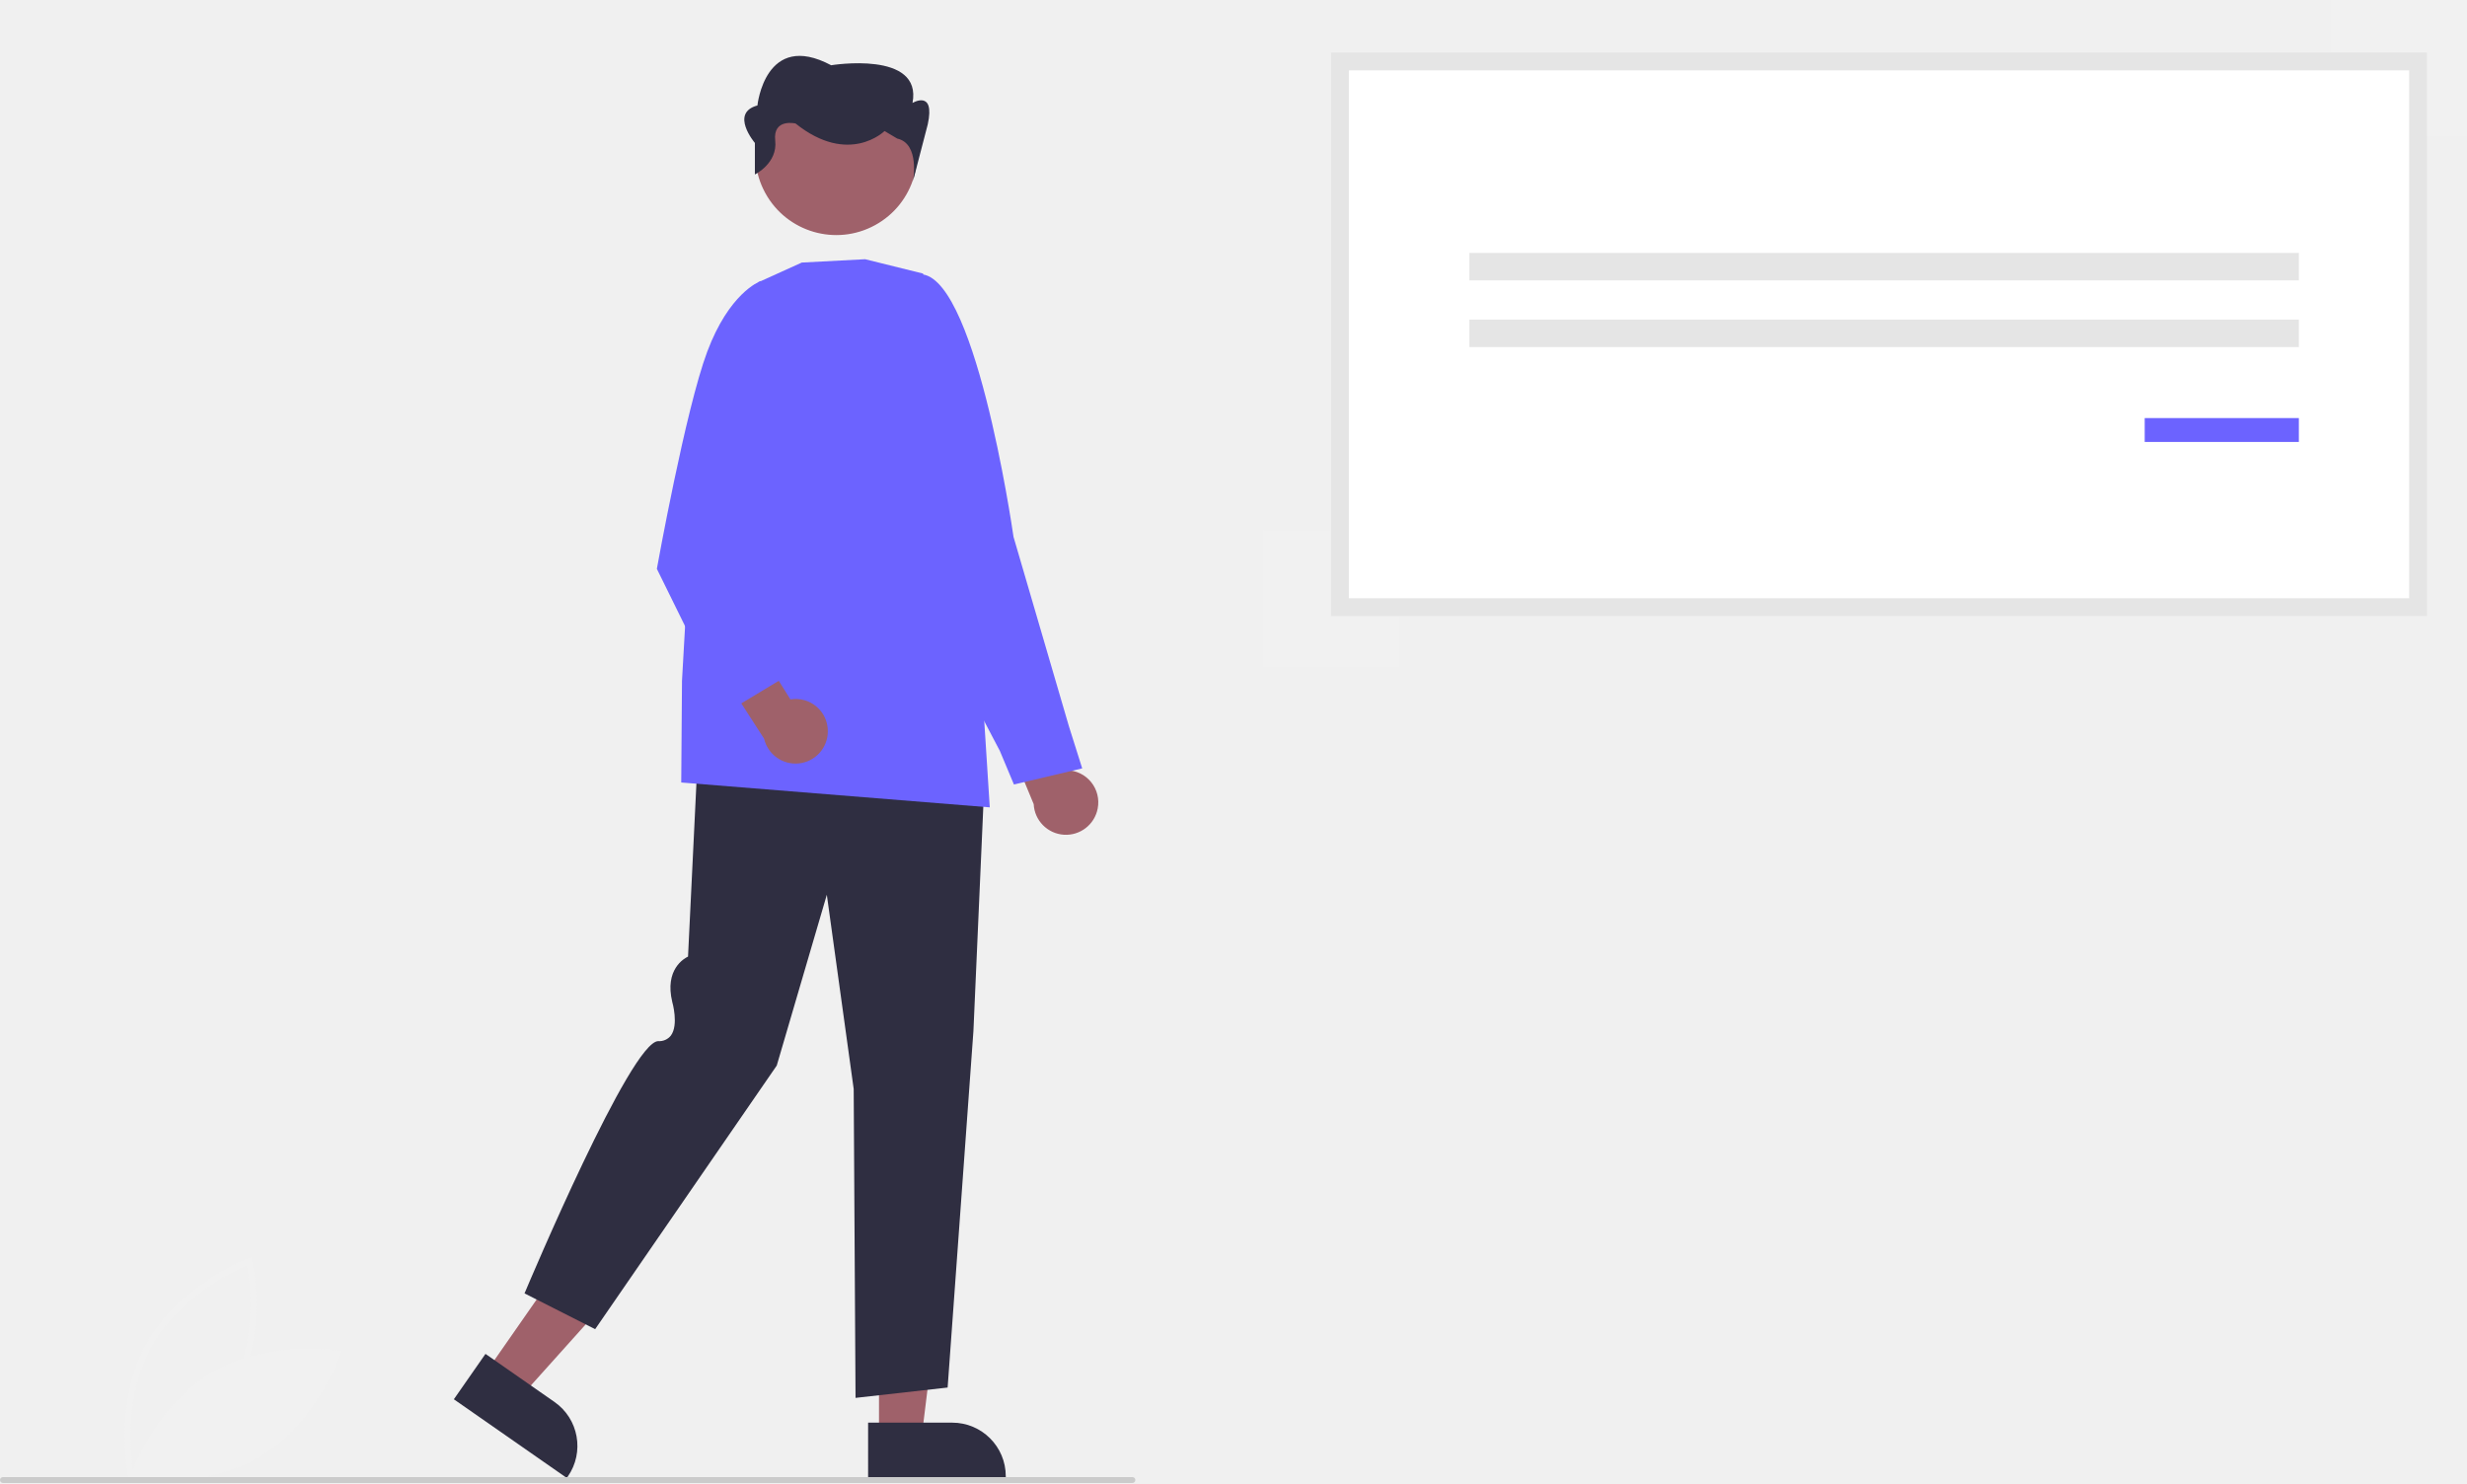
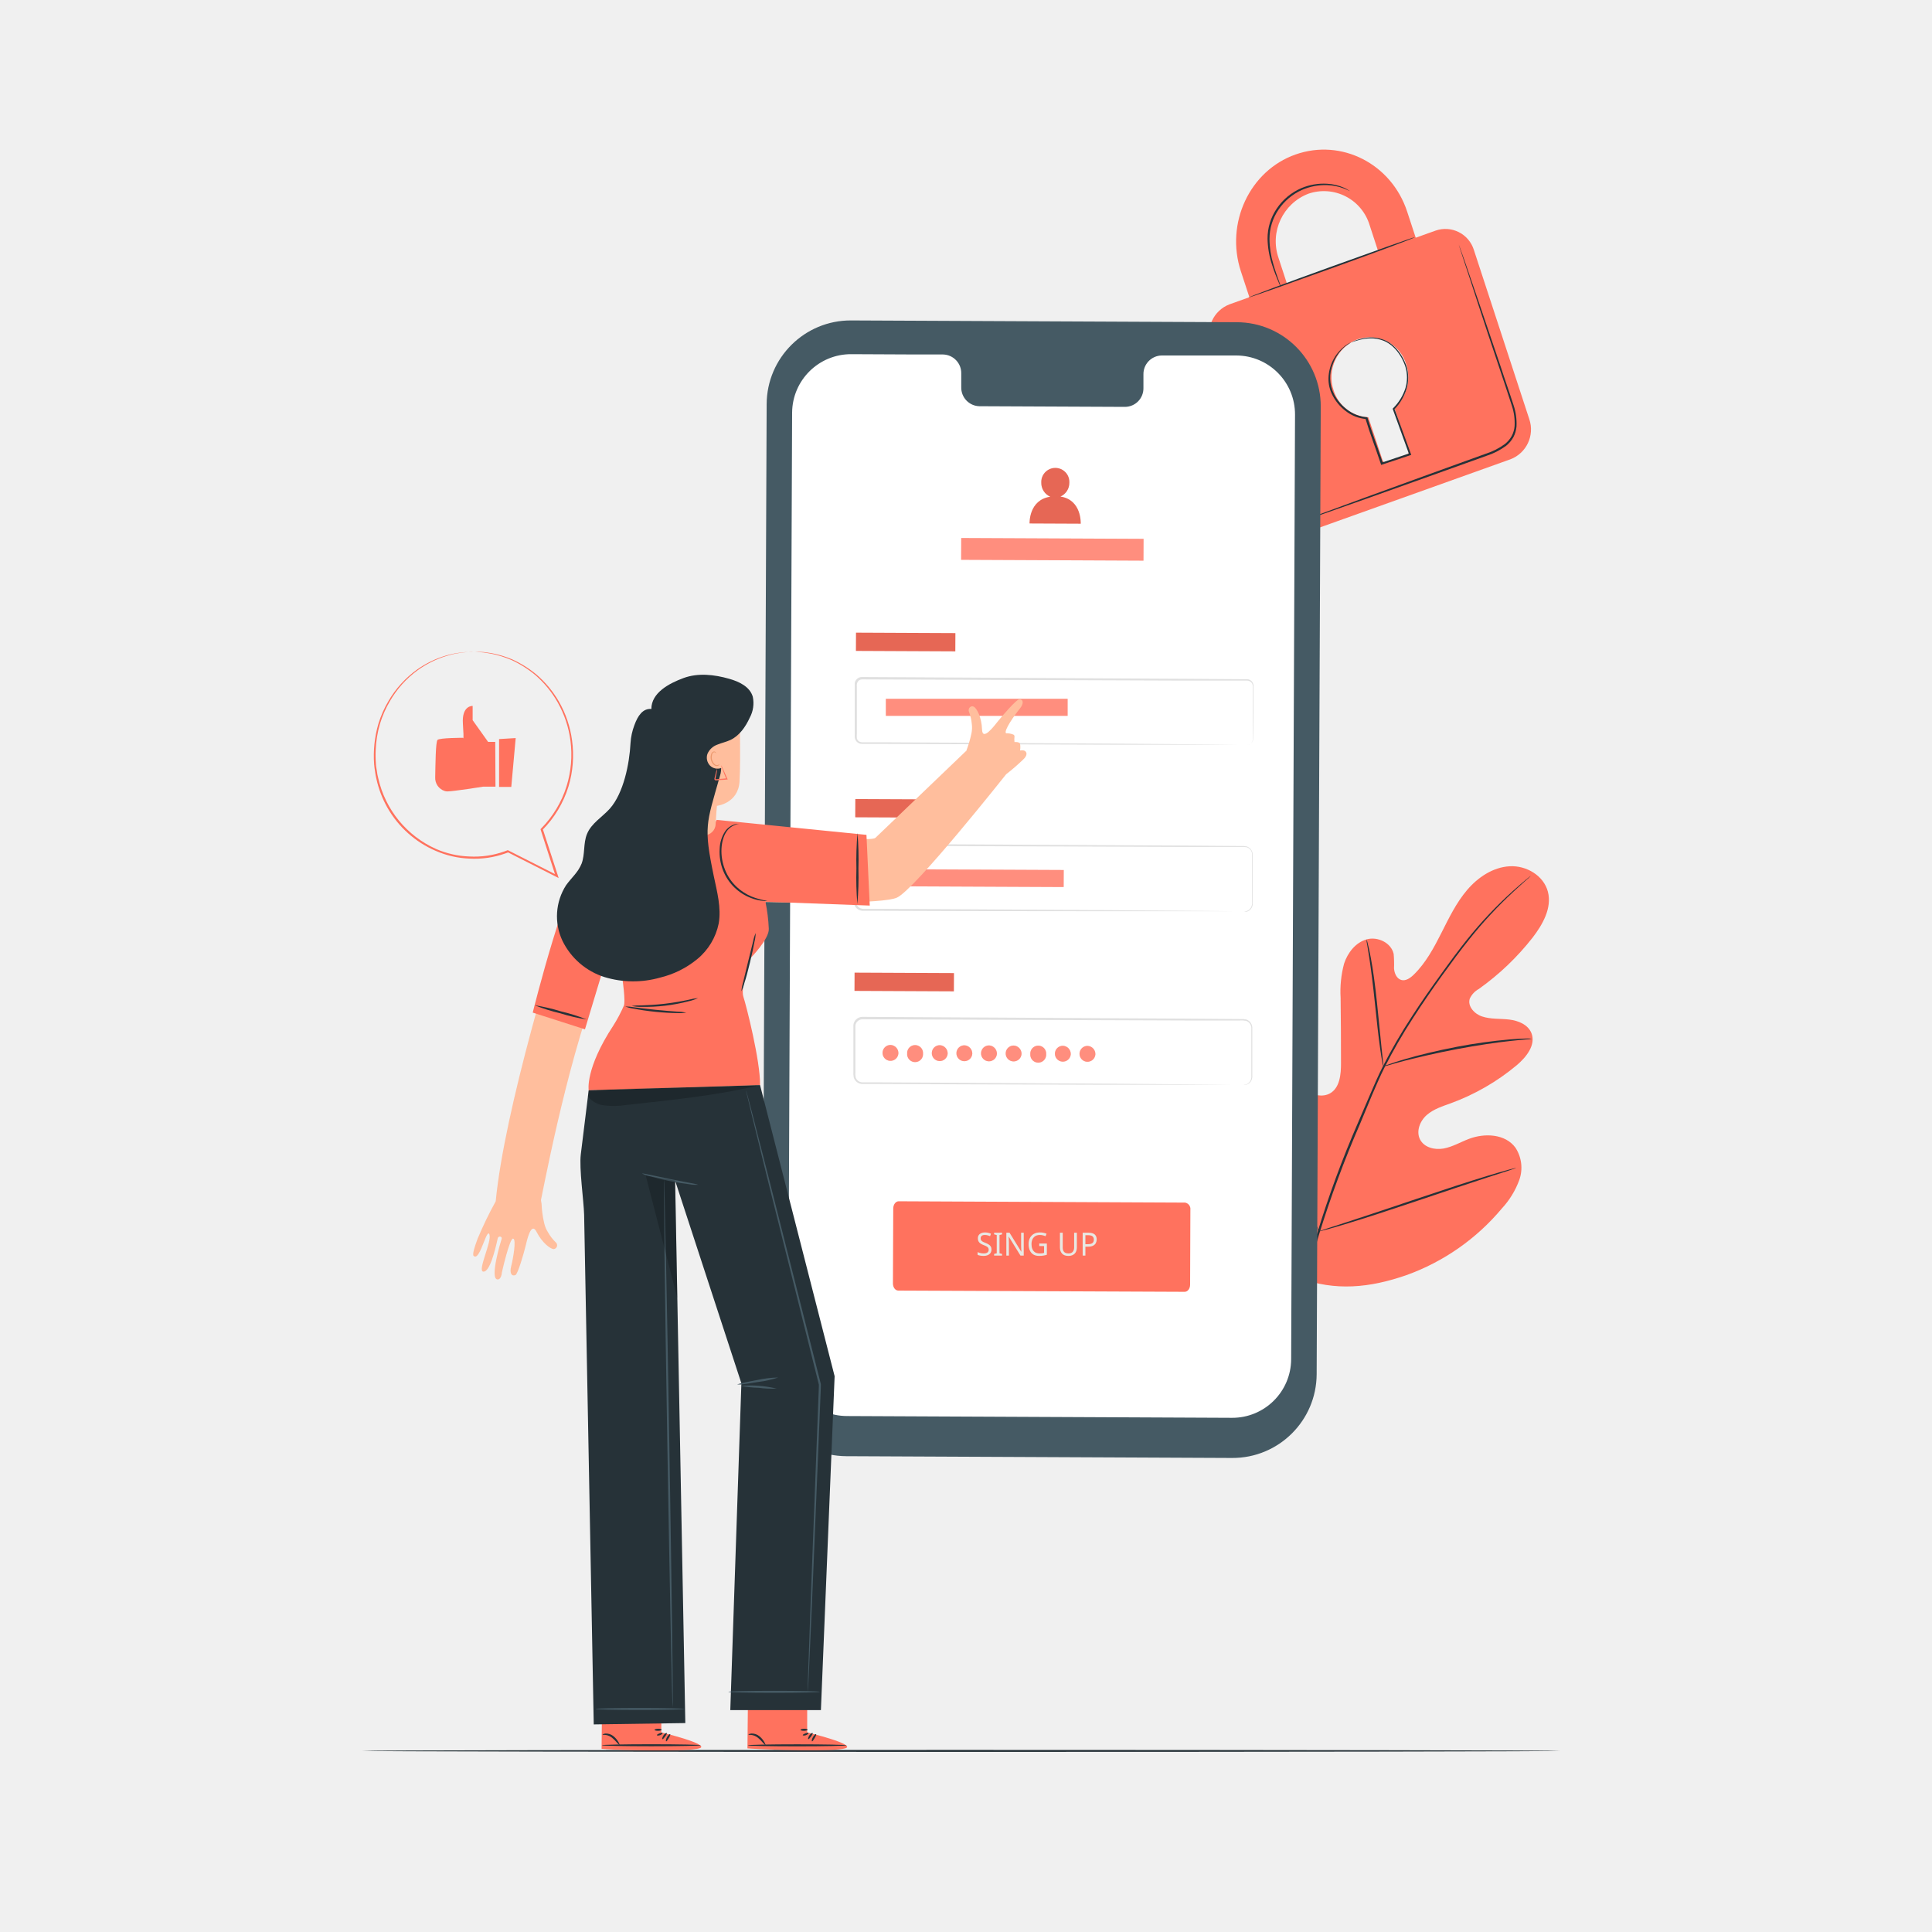
- <svg xmlns="http://www.w3.org/2000/svg" data-name="Layer 1" width="832.206" height="500.356" viewBox="0 0 832.206 500.356">
-   <path d="M227.317,699.06c-.056-.245-5.44-24.798,5.556-45.19,10.996-20.392,34.468-29.385,34.704-29.474l1.073-.402.253,1.118c.056.245,5.44,24.798-5.556,45.19-10.996,20.392-34.468,29.385-34.704,29.474l-1.073.402Zm39.862-72.338c-4.702,2.022-23.258,10.874-32.545,28.097-9.288,17.225-6.486,37.594-5.592,42.631,4.7-2.018,23.249-10.855,32.545-28.097C270.874,652.129,268.072,631.762,267.178,626.722Z" transform="translate(-183.897 -199.8219)" fill="#f1f1f1" />
-   <path d="M254.944,663.149c-19.761,11.889-27.371,35.503-27.371,35.503s24.428,4.339,44.188-7.55,27.371-35.503,27.371-35.503S274.704,651.26,254.944,663.149Z" transform="translate(-183.897 -199.8219)" fill="#f1f1f1" />
-   <path d="M554.193,472.564a10.837,10.837,0,0,0-10.48-12.897l-9.151-23.012-15.341,2.15,13.379,32.317a10.896,10.896,0,0,0,21.592,1.443Z" transform="translate(-183.897 -199.8219)" fill="#9f616a" />
-   <path d="M525.93,464.479l-4.753-11.335-29.621-56.385,1.611-104.332.309-.041c18.954-2.504,31.778,84.829,32.315,88.548l18.716,64.008,4.455,14.108Z" transform="translate(-183.897 -199.8219)" fill="#6c63ff" />
-   <polygon points="296.518 484.658 310.92 484.657 317.771 429.106 296.515 429.107 296.518 484.658" fill="#9f616a" />
-   <path d="M476.741,679.778l28.363-.001h.001a18.076,18.076,0,0,1,18.075,18.075v.587l-46.438.002Z" transform="translate(-183.897 -199.8219)" fill="#2f2e41" />
-   <polygon points="164.095 462.715 175.912 470.949 213.294 429.291 195.854 417.138 164.095 462.715" fill="#9f616a" />
-   <path d="M347.667,656.579l23.271,16.216.001.001a18.076,18.076,0,0,1,4.495,25.164l-.336.482L336.997,671.891Z" transform="translate(-183.897 -199.8219)" fill="#2f2e41" />
-   <path d="M472.5,671.422l-.622-104.21L462.815,501.686,445.92,559.31l-.033.047-61.225,88.885-23.823-12.07.131-.31c1.456-3.463,35.762-84.794,44.983-84.794a4.98,4.98,0,0,0,4.242-1.864c2.706-3.614.502-11.283.48-11.36-2.64-10.946,3.997-14.674,5.319-15.296l3.556-73.397.369.025,96.39,6.761-4.044,91.766-8.699,120.232-.299.034Z" transform="translate(-183.897 -199.8219)" fill="#2f2e41" />
-   <path d="M517.781,472.202l-.417-.034L413.7,463.812l.256-34.3,5.074-89.558.029-.062,20.663-44.859,14.647-6.633,21.37-1.125.052.013,19.503,4.832,20.288,145.639Z" transform="translate(-183.897 -199.8219)" fill="#6c63ff" />
-   <circle cx="465.995" cy="251.83" r="27.294" transform="translate(-247.5841 54.55847) rotate(-28.66324)" fill="#9f616a" />
-   <path d="M438.546,258.681v-10.634s-8.576-10.1.858-12.645c0,0,2.573-25.443,24.87-13.57,0,0,30.873-5.089,27.443,12.721,0,0,7.718-4.65,5.146,7.224L491.887,260.904s2.403-12.634-5.315-14.33l-4.288-2.544s-12.006,11.873-30.016-2.544c0,0-7.718-1.842-6.861,5.791S438.546,258.681,438.546,258.681Z" transform="translate(-183.897 -199.8219)" fill="#2f2e41" />
-   <path d="M463.154,446.587a10.837,10.837,0,0,0-12.624-10.807l-13.132-20.997-14.706,4.868,18.961,29.391a10.896,10.896,0,0,0,21.5-2.456Z" transform="translate(-183.897 -199.8219)" fill="#9f616a" />
-   <path d="M429.236,439.969l-23.758-48.235.021-.117c.096-.534,9.659-53.634,16.973-73.152,7.36-19.641,17.436-23.585,17.861-23.743l.213-.079,9.034,8.665-12.514,83.527,13.489,40.284Z" transform="translate(-183.897 -199.8219)" fill="#6c63ff" />
-   <rect x="786.206" width="46" height="46" fill="#f1f1f1" />
-   <rect x="426.206" y="179" width="46" height="46" fill="#f1f1f1" />
-   <path d="M635.922,404.665H999.597V220.556H635.922Z" transform="translate(-183.897 -199.8219)" fill="#fff" />
-   <path d="M1002.597,407.665H632.922V217.556h369.675Zm-363.675-6h357.675V223.556H638.922Z" transform="translate(-183.897 -199.8219)" fill="#e5e5e5" />
-   <rect x="495.678" y="85.316" width="279.806" height="9.279" fill="#e5e5e5" />
-   <rect x="495.678" y="107.819" width="279.806" height="9.279" fill="#e5e5e5" />
-   <rect x="723.484" y="141.045" width="52" height="8.053" fill="#6c63ff" />
-   <path d="M565.897,700.138h-381a1,1,0,1,1,0-2h381a1,1,0,0,1,0,2Z" transform="translate(-183.897 -199.8219)" fill="#cbcbcb" />
+ <svg xmlns="http://www.w3.org/2000/svg" viewBox="0 0 500 500">
+   <g id="freepik--background-simple--inject-182">
+     <path d="M359.37,131.38c-36.62-32-86.19,0-134.35,67.34s-71.06,39-112,68.68S61.13,418.66,205.37,406.84,455.1,214.92,359.37,131.38Z" style="fill:#f0f0f0" />
+   </g>
+   <g id="freepik--Floor--inject-182">
+     <path d="M403.84,453.13c0,.14-69.44.26-155.07.26s-155.1-.12-155.1-.26,69.43-.26,155.1-.26S403.84,453,403.84,453.13Z" style="fill:#263238" />
+   </g>
+   <g id="freepik--Plant--inject-182">
+     <path d="M336.18,330.71c-15.45-10.79-18.95-30.82-18.34-48.83.1-3-.23-6.18,1.2-8.81s4.77-4.44,7.46-3.18c2.23,1.05,3.2,3.65,4.45,5.8a17.56,17.56,0,0,0,7.05,6.73c1.91,1,4.28,1.6,6.17.56,2.6-1.43,2.9-5,2.88-8q0-8.37-.1-16.72a27.83,27.83,0,0,1,.9-8.88c.93-2.84,3-5.47,5.83-6.27s6.36.85,7,3.77a28.8,28.8,0,0,1,.09,3.72c.08,1.25.66,2.62,1.83,3s2.39-.49,3.29-1.37c3.08-3,5.18-6.91,7.13-10.77s3.86-7.83,6.66-11.12,6.67-5.9,11-6.15,8.84,2.41,9.92,6.61-1.37,8.49-4,11.9a66.87,66.87,0,0,1-13.89,13.25,5.44,5.44,0,0,0-2.33,2.49c-.65,2,1.24,4,3.21,4.63,2.23.74,4.65.51,7,.79s4.85,1.3,5.74,3.5c1.22,3.06-1.34,6.26-3.85,8.36a57.38,57.38,0,0,1-16.92,9.77c-2.2.8-4.51,1.51-6.29,3.05s-2.84,4.23-1.77,6.34,3.82,2.78,6.13,2.35,4.36-1.67,6.56-2.5c4.11-1.55,9.41-1.27,12,2.28a9.46,9.46,0,0,1,1,8.37,21.83,21.83,0,0,1-4.53,7.39A57.63,57.63,0,0,1,364,330c-9.53,3.3-18.36,4.2-27.83.73" style="fill:#FF725E" />
+     <path d="M396.2,226.66s-.09.1-.29.28l-.89.79c-.78.7-1.93,1.72-3.38,3.07a111.61,111.61,0,0,0-11.42,12.33c-2.23,2.77-4.54,5.91-7,9.32s-5,7.09-7.52,11a135.66,135.66,0,0,0-7.37,12.78c-1.16,2.29-2.18,4.68-3.23,7.12L352,290.8a274.85,274.85,0,0,0-10.66,28.77,134,134,0,0,0-5,24.53,97.54,97.54,0,0,0-.28,16.89c.16,2,.31,3.53.45,4.57.06.5.1.9.14,1.19l0,.41a2.09,2.09,0,0,1-.09-.4c-.05-.29-.11-.68-.19-1.18-.18-1-.37-2.58-.55-4.58a92.93,92.93,0,0,1,.1-16.94,131.81,131.81,0,0,1,4.89-24.64,268.42,268.42,0,0,1,10.63-28.84l3.18-7.42c1.05-2.43,2.08-4.84,3.25-7.14a133.92,133.92,0,0,1,7.43-12.81c2.56-4,5.14-7.62,7.57-11s4.78-6.54,7-9.3a106.31,106.31,0,0,1,11.57-12.24c1.48-1.33,2.66-2.33,3.46-3l.93-.75A2.18,2.18,0,0,1,396.2,226.66Z" style="fill:#263238" />
+     <path d="M358,276a6.19,6.19,0,0,1-.29-1.27c-.16-.83-.34-2-.55-3.52-.43-3-.87-7.11-1.34-11.66s-1-8.67-1.44-11.64c-.23-1.48-.43-2.67-.57-3.5a5.4,5.4,0,0,1-.17-1.3,5.53,5.53,0,0,1,.37,1.25c.22.82.47,2,.75,3.49.57,3,1.13,7.08,1.6,11.64s.87,8.56,1.18,11.67c.15,1.4.28,2.59.38,3.54A5.54,5.54,0,0,1,358,276Z" style="fill:#263238" />
+     <path d="M396.48,268.82A8,8,0,0,1,395,269c-1,.09-2.42.21-4.18.41-3.52.38-8.36,1.08-13.67,2.08s-10.08,2.13-13.51,3c-1.71.44-3.09.84-4,1.11a7.3,7.3,0,0,1-1.5.36,8.71,8.71,0,0,1,1.44-.57c.94-.33,2.3-.79,4-1.28,3.41-1,8.18-2.19,13.51-3.21A136.16,136.16,0,0,1,390.74,269c1.77-.15,3.2-.21,4.2-.23A7.69,7.69,0,0,1,396.48,268.82Z" style="fill:#263238" />
+     <path d="M341.3,318.72a2.08,2.08,0,0,1-.26-.47l-.66-1.39c-.57-1.21-1.34-3-2.26-5.19-1.86-4.4-4.23-10.56-6.75-17.4s-4.84-13-6.6-17.45c-.86-2.16-1.57-3.93-2.1-5.25l-.56-1.43a1.93,1.93,0,0,1-.16-.52,2.08,2.08,0,0,1,.26.47l.66,1.39c.56,1.21,1.34,3,2.26,5.19,1.86,4.4,4.23,10.56,6.75,17.4s4.84,13,6.6,17.45c.86,2.16,1.57,3.93,2.09,5.25.23.57.42,1,.57,1.43A1.93,1.93,0,0,1,341.3,318.72Z" style="fill:#263238" />
+     <path d="M392.38,302.25a2.12,2.12,0,0,1-.51.21l-1.48.5-5.47,1.77c-4.62,1.5-11,3.64-18,6s-13.41,4.46-18.06,5.86c-2.32.71-4.21,1.25-5.52,1.61l-1.51.39a2.59,2.59,0,0,1-.54.11,2.12,2.12,0,0,1,.51-.21l1.48-.5,5.47-1.77c4.62-1.5,11-3.64,18-6s13.4-4.46,18.05-5.86c2.33-.71,4.21-1.25,5.53-1.61l1.51-.39A2.59,2.59,0,0,1,392.38,302.25Z" style="fill:#263238" />
+   </g>
+   <g id="freepik--Padlock--inject-182">
+     <path d="M371.54,59.68l-5.15,1.84-2.21-6.73c-4.06-12.41-17-19-28.89-14.81s-18.22,17.8-14.16,30.21l2.21,6.73-5.17,1.85a8.22,8.22,0,0,0-4.82,10.28l14.33,43.79a7.73,7.73,0,0,0,9.86,5.11l53.37-19.09a8.26,8.26,0,0,0,4.87-10.38L381.44,64.69A7.71,7.71,0,0,0,371.54,59.68Zm-40.68,7a13.19,13.19,0,0,1,7.76-16.55,12.36,12.36,0,0,1,15.83,8.11l2.2,6.73-23.59,8.44Zm30,38.86,3.66,11.18a.91.91,0,0,1-.57,1.12l-5.13,1.83a.82.82,0,0,1-1-.54L354.13,108a10,10,0,0,1-9-7,10.51,10.51,0,0,1,6.19-13.18,9.85,9.85,0,0,1,12.61,6.46A10.68,10.68,0,0,1,360.87,105.57Z" style="fill:#FF725E" />
+     <path d="M366.16,61.4c0,.14-9.55,3.73-21.43,8S323.16,77.1,323.11,77s9.55-3.72,21.44-8S366.11,61.27,366.16,61.4Z" style="fill:#263238" />
+     <path d="M377.5,63.24a1.75,1.75,0,0,1,.11.27c.08.2.17.46.29.78.26.73.62,1.74,1.07,3l3.84,11.18c1.6,4.74,3.51,10.36,5.63,16.6,1,3.13,2.18,6.39,3.28,9.82a15,15,0,0,1,.75,5.49,7.37,7.37,0,0,1-.81,2.77,7.64,7.64,0,0,1-1.89,2.23,18,18,0,0,1-5.08,2.59l-5.15,1.85-9.75,3.49-16.51,5.88-11.15,3.92-3,1-.8.26a.85.85,0,0,1-.27.07s.08,0,.25-.12l.78-.31,3-1.13,11.09-4.08,16.48-6,9.73-3.52,5.15-1.86a17.13,17.13,0,0,0,4.93-2.51,7.11,7.11,0,0,0,1.76-2.07,6.58,6.58,0,0,0,.75-2.57,14.39,14.39,0,0,0-.72-5.29c-1.08-3.4-2.22-6.69-3.25-9.82-2.08-6.25-4-11.89-5.52-16.63s-2.8-8.55-3.68-11.23c-.42-1.31-.74-2.33-1-3.07l-.24-.8A.93.93,0,0,1,377.5,63.24Z" style="fill:#263238" />
+     <path d="M349.34,49.45s-.53-.26-1.51-.66a13.32,13.32,0,0,0-4.37-.88A15,15,0,0,0,337,49.13a14.4,14.4,0,0,0-6.11,5.11,13.52,13.52,0,0,0-2.35,7.59,23.39,23.39,0,0,0,1,6.55c.52,1.82,1.06,3.27,1.42,4.28a11.17,11.17,0,0,1,.52,1.58,8.78,8.78,0,0,1-.71-1.51c-.41-1-1-2.42-1.58-4.25a22.74,22.74,0,0,1-1.15-6.65,13.71,13.71,0,0,1,2.4-7.88,14.63,14.63,0,0,1,6.35-5.26,14.88,14.88,0,0,1,6.65-1.14,12.59,12.59,0,0,1,4.43,1.05,8.26,8.26,0,0,1,1.08.6A1.49,1.49,0,0,1,349.34,49.45Z" style="fill:#263238" />
+     <path d="M349.8,88.58a3.45,3.45,0,0,1,.5-.25,9.93,9.93,0,0,1,1.55-.55,11.09,11.09,0,0,1,2.59-.44,8.78,8.78,0,0,1,3.51.53c2.56.9,4.91,3.51,6.07,7a10.08,10.08,0,0,1,0,5.74A13,13,0,0,1,360.8,106l.06-.27c1.33,3.65,2.78,7.61,4.28,11.74l.09.25-.25.09-2.29.76-5,1.67-.25.08-.08-.25c-1.37-4.14-2.87-8-4-11.79l.22.17a10,10,0,0,1-5.36-2.11,12.1,12.1,0,0,1-3.35-4,9.14,9.14,0,0,1-1.06-4.5,10.86,10.86,0,0,1,4.19-8.26,6.36,6.36,0,0,1,1.73-1,19.27,19.27,0,0,0-1.64,1.09A10.63,10.63,0,0,0,345,94.06a9.46,9.46,0,0,0,.31,8.07,11.74,11.74,0,0,0,3.27,3.84,9.52,9.52,0,0,0,5.11,2l.17,0,.05.15c1.1,3.72,2.61,7.61,4,11.77l-.33-.16,5-1.67,2.28-.77-.16.34c-1.49-4.13-2.93-8.1-4.25-11.75l0-.15.12-.12a12.74,12.74,0,0,0,3.16-5.17,9.67,9.67,0,0,0,0-5.49c-1.09-3.36-3.34-5.91-5.78-6.81a8.59,8.59,0,0,0-3.39-.57,11.46,11.46,0,0,0-2.56.35C350.51,88.29,349.81,88.63,349.8,88.58Z" style="fill:#263238" />
+   </g>
+   <g id="freepik--Device--inject-182">
+     <path d="M318.89,377.32,219,376.86A21.77,21.77,0,0,1,197.35,355l1.06-250.41a21.75,21.75,0,0,1,21.86-21.66l99.88.46a21.77,21.77,0,0,1,21.66,21.85l-1.06,250.4A21.77,21.77,0,0,1,318.89,377.32Z" style="fill:#455a64" />
+     <path d="M320,92,300.64,92a4.81,4.81,0,0,0-4.72,4.9l0,3.51a4.8,4.8,0,0,1-4.72,4.89l-37.74-.17a4.82,4.82,0,0,1-4.69-4.94l0-3.51a4.82,4.82,0,0,0-4.68-4.94l-6.81,0-16.95-.08A15.24,15.24,0,0,0,205,106.75l-1,244.42a15.23,15.23,0,0,0,15.16,15.3l99.68.46a15.24,15.24,0,0,0,15.31-15.17l1-244.42A15.25,15.25,0,0,0,320,92Z" style="fill:#fff" />
+     <path d="M306.59,334.32,232.47,334c-.77,0-1.39-.84-1.38-1.86l.08-19.39c0-1,.63-1.86,1.4-1.86l74.12.34a1.68,1.68,0,0,1,1.38,1.87L308,332.47C308,333.5,307.36,334.33,306.59,334.32Z" style="fill:#FF725E" />
+     <text transform="matrix(0.96, 0, 0, 1, 252.59, 324.95)" style="font-size:8.299px;fill:#e8e8e3;font-family:Montserrat-Regular, Montserrat">SING UP</text>
+     <rect x="221.51" y="163.81" width="25.72" height="4.72" transform="translate(0.77 -1.08) rotate(0.26)" style="fill:#FF725E" />
+     <rect x="221.51" y="163.81" width="25.72" height="4.72" transform="translate(0.77 -1.08) rotate(0.26)" style="opacity:0.1" />
+     <path d="M322.65,192.83a2.3,2.3,0,0,0,.59-.14,1.58,1.58,0,0,0,1-1.35c0-1.59,0-3.91,0-6.89,0-1.49,0-3.16,0-5,0-.45,0-.92,0-1.39a1.94,1.94,0,0,0-.28-1.31,1.5,1.5,0,0,0-1.19-.61h-1.56l-14.45,0-83.64-.31a1.33,1.33,0,0,0-1.1.55,1.91,1.91,0,0,0-.26,1.31c0,1,0,2,0,3q0,3,0,6c0,1,0,2,0,3a7.89,7.89,0,0,0,0,1.4,1.35,1.35,0,0,0,.78.9,1.56,1.56,0,0,0,.62.11h5.09l22.21.12,37.6.23,25.35.2,6.89.08,1.79,0c.41,0,.61,0,.61,0l-.61,0-1.79,0h-6.89l-25.35,0-37.6-.12-22.21-.09h-5.09a2,2,0,0,1-.82-.14,1.88,1.88,0,0,1-1.08-1.25,2.83,2.83,0,0,1-.06-.8v-.74c0-1,0-2,0-3q0-3,0-6c0-1,0-2,0-3a5.6,5.6,0,0,1,0-.8,1.7,1.7,0,0,1,.33-.81,1.84,1.84,0,0,1,1.52-.77l83.64.46,14.45.1,1.56,0a1.71,1.71,0,0,1,1.4.73,2.13,2.13,0,0,1,.32,1.47c0,.47,0,.94,0,1.39,0,1.82,0,3.49,0,5,0,3-.07,5.3-.09,6.9a1.62,1.62,0,0,1-1.05,1.39A1.2,1.2,0,0,1,322.65,192.83Z" style="fill:#e0e0e0" />
+     <rect x="228.41" y="182.01" width="47.04" height="4.41" transform="matrix(1, 0, 0, 1, 0.85, -1.16)" style="fill:#FF725E" />
+     <rect x="228.41" y="182.01" width="47.04" height="4.41" transform="matrix(1, 0, 0, 1, 0.85, -1.16)" style="fill:#fff;opacity:0.2" />
+     <rect x="221.33" y="206.87" width="25.72" height="4.72" transform="translate(0.97 -1.08) rotate(0.26)" style="fill:#FF725E" />
+     <rect x="221.33" y="206.87" width="25.72" height="4.72" transform="translate(0.97 -1.08) rotate(0.26)" style="opacity:0.1" />
+     <path d="M322,235.89a5.17,5.17,0,0,0,.6-.11,2.05,2.05,0,0,0,1.26-1.14,2.8,2.8,0,0,0,.18-1.27c0-.48,0-1,0-1.58,0-1.16,0-2.48,0-4v-6.35a2.15,2.15,0,0,0-.29-1.32,1.94,1.94,0,0,0-1.09-.85,6.13,6.13,0,0,0-1.51-.08l-14.39,0-83.35-.31a1.85,1.85,0,0,0-1.83,1.61c0,.95,0,2,0,3q0,3,0,6c0,1,0,2,0,3a5.74,5.74,0,0,0,.06,1.4,1.9,1.9,0,0,0,.73,1,2.08,2.08,0,0,0,1.24.32H225l2.89,0,22.13.11,37.47.23,25.26.2,6.87.08,1.79,0,.6,0-.6,0-1.79,0-6.87,0-25.26,0L250,235.79l-22.13-.08h-4.35a2.51,2.51,0,0,1-1.53-.41,2.4,2.4,0,0,1-.94-1.31,6.3,6.3,0,0,1-.08-1.54c0-1,0-2,0-3q0-3,0-6c0-1,0-2,0-3a2.37,2.37,0,0,1,2.35-2.07l83.35.46,14.39.11a6.19,6.19,0,0,1,1.6.11,2.21,2.21,0,0,1,1.23,1,2.41,2.41,0,0,1,.32,1.46c0,.47,0,.93,0,1.39,0,1.81,0,3.47,0,5s0,2.82,0,4c0,.57,0,1.1,0,1.59a2.79,2.79,0,0,1-.21,1.31,2.12,2.12,0,0,1-1.35,1.14A1.88,1.88,0,0,1,322,235.89Z" style="fill:#e0e0e0" />
+     <rect x="221.14" y="251.79" width="25.72" height="4.72" transform="translate(1.17 -1.07) rotate(0.26)" style="fill:#FF725E" />
+     <rect x="221.14" y="251.79" width="25.72" height="4.72" transform="translate(1.17 -1.07) rotate(0.26)" style="opacity:0.1" />
+     <path d="M321.8,280.8a4.78,4.78,0,0,0,.6-.11,2.06,2.06,0,0,0,1.26-1.13,2.82,2.82,0,0,0,.18-1.27c0-.49,0-1,0-1.59,0-1.15,0-2.48,0-4v-6.35a2.15,2.15,0,0,0-.29-1.32,2,2,0,0,0-1.09-.84,6.11,6.11,0,0,0-1.51-.09l-14.39,0-83.35-.31a1.85,1.85,0,0,0-1.83,1.61c0,1,0,2,0,3,0,2,0,4,0,6,0,1,0,2,0,3a5.66,5.66,0,0,0,.06,1.39,1.83,1.83,0,0,0,.73,1,2,2,0,0,0,1.24.32h4.35l22.13.12,37.47.23,25.26.2,6.87.08,1.79,0c.4,0,.6,0,.6,0s-.2,0-.6,0l-1.79,0-6.87,0-25.26,0-37.47-.11-22.13-.09h-4.35a2.45,2.45,0,0,1-1.53-.41,2.4,2.4,0,0,1-.94-1.31,6.3,6.3,0,0,1-.08-1.54c0-1,0-2,0-3q0-3,0-6c0-1,0-2,0-3.05a2.36,2.36,0,0,1,2.34-2.07l83.35.46,14.39.11a6.19,6.19,0,0,1,1.6.11,2.21,2.21,0,0,1,1.23,1,2.41,2.41,0,0,1,.32,1.46c0,.47,0,.94,0,1.39,0,1.81,0,3.47,0,5s0,2.82,0,4c0,.57,0,1.1,0,1.59a2.74,2.74,0,0,1-.21,1.31,2.12,2.12,0,0,1-1.35,1.14A1.58,1.58,0,0,1,321.8,280.8Z" style="fill:#e0e0e0" />
+     <rect x="228.23" y="225.07" width="47.04" height="4.41" transform="translate(1.05 -1.16) rotate(0.26)" style="fill:#FF725E" />
+     <rect x="228.23" y="225.07" width="47.04" height="4.41" transform="translate(1.05 -1.16) rotate(0.26)" style="fill:#fff;opacity:0.2" />
+     <path d="M232.51,272.64a2.06,2.06,0,1,1-2-2.21A2.12,2.12,0,0,1,232.51,272.64Z" style="fill:#FF725E" />
+     <path d="M238.88,272.67a2.06,2.06,0,1,1-4.11,0,2.06,2.06,0,1,1,4.11,0Z" style="fill:#FF725E" />
+     <path d="M245.26,272.7a2.06,2.06,0,1,1-2-2.21A2.13,2.13,0,0,1,245.26,272.7Z" style="fill:#FF725E" />
+     <path d="M251.63,272.73a2.06,2.06,0,1,1-2-2.21A2.13,2.13,0,0,1,251.63,272.73Z" style="fill:#FF725E" />
+     <path d="M258,272.75a2.06,2.06,0,1,1-2-2.2A2.13,2.13,0,0,1,258,272.75Z" style="fill:#FF725E" />
+     <path d="M264.38,272.78a2.06,2.06,0,1,1-2.05-2.2A2.13,2.13,0,0,1,264.38,272.78Z" style="fill:#FF725E" />
+     <path d="M270.75,272.81a2.06,2.06,0,1,1-4.11,0,2.06,2.06,0,1,1,4.11,0Z" style="fill:#FF725E" />
+     <path d="M277.12,272.84a2.06,2.06,0,1,1-2.05-2.2A2.13,2.13,0,0,1,277.12,272.84Z" style="fill:#FF725E" />
+     <path d="M283.49,272.87a2.06,2.06,0,1,1-2-2.2A2.13,2.13,0,0,1,283.49,272.87Z" style="fill:#FF725E" />
+     <g style="opacity:0.2">
+       <path d="M232.51,272.64a2.06,2.06,0,1,1-2-2.21A2.12,2.12,0,0,1,232.51,272.64Z" style="fill:#fff" />
+       <path d="M238.88,272.67a2.06,2.06,0,1,1-4.11,0,2.06,2.06,0,1,1,4.11,0Z" style="fill:#fff" />
+       <path d="M245.26,272.7a2.06,2.06,0,1,1-2-2.21A2.13,2.13,0,0,1,245.26,272.7Z" style="fill:#fff" />
+       <path d="M251.63,272.73a2.06,2.06,0,1,1-2-2.21A2.13,2.13,0,0,1,251.63,272.73Z" style="fill:#fff" />
+       <path d="M258,272.75a2.06,2.06,0,1,1-2-2.2A2.13,2.13,0,0,1,258,272.75Z" style="fill:#fff" />
+       <path d="M264.38,272.78a2.06,2.06,0,1,1-2.05-2.2A2.13,2.13,0,0,1,264.38,272.78Z" style="fill:#fff" />
+       <path d="M270.75,272.81a2.06,2.06,0,1,1-4.11,0,2.06,2.06,0,1,1,4.11,0Z" style="fill:#fff" />
+       <path d="M277.12,272.84a2.06,2.06,0,1,1-2.05-2.2A2.13,2.13,0,0,1,277.12,272.84Z" style="fill:#fff" />
+       <path d="M283.49,272.87a2.06,2.06,0,1,1-2-2.2A2.13,2.13,0,0,1,283.49,272.87Z" style="fill:#fff" />
+     </g>
+     <path d="M274.44,128.51a3.87,3.87,0,0,0,2.31-3.59,3.64,3.64,0,1,0-7.27,0,3.88,3.88,0,0,0,2.32,3.63c-5.6.84-5.35,6.92-5.35,6.92l13.24.06S280,129.34,274.44,128.51Z" style="fill:#FF725E" />
+     <path d="M274.44,128.51a3.87,3.87,0,0,0,2.31-3.59,3.64,3.64,0,1,0-7.27,0,3.88,3.88,0,0,0,2.32,3.63c-5.6.84-5.35,6.92-5.35,6.92l13.24.06S280,129.34,274.44,128.51Z" style="opacity:0.1" />
+     <rect x="248.74" y="139.37" width="47.19" height="5.64" transform="translate(0.66 -1.26) rotate(0.26)" style="fill:#FF725E" />
+     <rect x="248.74" y="139.37" width="47.19" height="5.64" transform="translate(0.66 -1.26) rotate(0.26)" style="fill:#fff;opacity:0.2" />
+   </g>
+   <g id="freepik--speech-bubble--inject-182">
+     <path d="M122.47,168.68l-.47,0-1.36.1a15.43,15.43,0,0,0-2.19.29,13.53,13.53,0,0,0-1.39.27l-1.55.43a25.47,25.47,0,0,0-7.37,3.65,25.94,25.94,0,0,0-7.26,8.08,27.08,27.08,0,0,0-2.54,5.81,27.94,27.94,0,0,0-1.11,6.78,27.48,27.48,0,0,0,.06,3.62c0,.61.17,1.22.25,1.84a11.82,11.82,0,0,0,.35,1.85,26.39,26.39,0,0,0,15,18.33,23.76,23.76,0,0,0,8.59,1.93,23.19,23.19,0,0,0,9-1.29l.88-.33.12,0,.1.06,12.61,6.4-.37.32c-1.35-4.18-2.65-8.23-3.91-12.12l0-.15.11-.11a27,27,0,0,0,6.62-11,27.7,27.7,0,0,0,1-11.72,27.38,27.38,0,0,0-3.31-9.94,27,27,0,0,0-5.7-7,27.85,27.85,0,0,0-6.19-3.94,26.94,26.94,0,0,0-5.24-1.65l-2-.33-1.45-.11-.88-.06-.3,0a1.36,1.36,0,0,1,.3,0l.89,0,1.45.06,2,.29a26.5,26.5,0,0,1,5.31,1.59,27.79,27.79,0,0,1,6.3,3.93,27.07,27.07,0,0,1,5.82,7,27.45,27.45,0,0,1,3.41,10.07,28,28,0,0,1-.93,11.92,27.36,27.36,0,0,1-6.72,11.23l.06-.26c1.26,3.89,2.57,7.94,3.93,12.11l.19.61-.57-.29-12.61-6.39h.22l-.9.33a23.86,23.86,0,0,1-9.17,1.32,24.3,24.3,0,0,1-8.77-2A26.31,26.31,0,0,1,100.25,209a26.7,26.7,0,0,1-2.83-7.4,15.32,15.32,0,0,1-.35-1.89c-.08-.63-.21-1.25-.24-1.87a29.55,29.55,0,0,1,1.11-10.56,26.89,26.89,0,0,1,2.61-5.88,26.17,26.17,0,0,1,7.41-8.13,25.28,25.28,0,0,1,7.49-3.62l1.57-.4a13.89,13.89,0,0,1,1.4-.25,14.85,14.85,0,0,1,2.21-.24l1.37-.05A3.36,3.36,0,0,1,122.47,168.68Z" style="fill:#FF725E" />
+     <path d="M128.17,192h-1.85l-4-5.62v-3.69s-2.86-.18-2.52,4.65,0,3.6,0,3.6-6.07,0-6.57.55-.53,6.41-.6,9.68a3.54,3.54,0,0,0,2.51,3.56,2.48,2.48,0,0,0,.65.09c1.52,0,9.25-1.23,9.25-1.23h3.19Z" style="fill:#FF725E" />
+     <polygon points="133.46 191.01 132.32 203.65 129.16 203.65 129.16 191.27 133.46 191.01" style="fill:#FF725E" />
+   </g>
+   <g id="freepik--Character--inject-182">
+     <path d="M171.15,448.34v-8.55l-15.33-.11-.13,12.93.95.07c4.23.27,21.52.67,24.36-.21C184.16,451.49,171.15,448.34,171.15,448.34Z" style="fill:#FF725E" />
+     <path d="M181.36,451.67c0,.14-5.74.26-12.81.26s-12.81-.12-12.81-.26,5.74-.26,12.81-.26S181.36,451.53,181.36,451.67Z" style="fill:#263238" />
+     <path d="M171.42,450.09c-.13-.07,0-.52.31-1s.73-.68.83-.58-.11.48-.41.89S171.55,450.16,171.42,450.09Z" style="fill:#263238" />
+     <path d="M172.4,450.65c-.14,0-.07-.56.23-1.09s.7-.85.81-.77-.07.53-.35,1S172.53,450.7,172.4,450.65Z" style="fill:#263238" />
+     <path d="M160.36,451.63c-.06,0-.29-.18-.62-.56a9.91,9.91,0,0,0-1.34-1.34,3.53,3.53,0,0,0-1.66-.73c-.47-.06-.77,0-.8-.06s.26-.27.81-.31a3.09,3.09,0,0,1,2,.68,5.64,5.64,0,0,1,1.32,1.55C160.3,451.3,160.42,451.59,160.36,451.63Z" style="fill:#263238" />
+     <path d="M171.47,448.48c.07.12-.19.42-.63.58s-.83.1-.85,0,.29-.31.67-.45S171.39,448.36,171.47,448.48Z" style="fill:#263238" />
+     <path d="M171.23,447.65c0,.15-.4.27-.92.28s-.93-.11-.92-.25.42-.27.92-.28S171.21,447.51,171.23,447.65Z" style="fill:#263238" />
+     <path d="M208.9,448.34v-8.55l-15.33-.11-.13,12.8.95.07c4.23.27,21.53.8,24.36-.08C221.91,451.49,208.9,448.34,208.9,448.34Z" style="fill:#FF725E" />
+     <path d="M219.11,451.69c0,.14-5.73.26-12.81.26s-12.8-.12-12.8-.26,5.73-.26,12.8-.26S219.11,451.55,219.11,451.69Z" style="fill:#263238" />
+     <path d="M209.17,450.09c-.12-.07,0-.52.31-1s.73-.68.83-.58-.11.48-.41.89S209.3,450.16,209.17,450.09Z" style="fill:#263238" />
+     <path d="M210.15,450.65c-.13,0-.07-.56.24-1.09s.7-.85.81-.77-.08.53-.36,1S210.29,450.7,210.15,450.65Z" style="fill:#263238" />
+     <path d="M198.11,451.63c-.06,0-.28-.18-.62-.56a9.91,9.91,0,0,0-1.34-1.34,3.53,3.53,0,0,0-1.66-.73c-.46-.06-.77,0-.8-.06s.26-.27.81-.31a3.09,3.09,0,0,1,2,.68,5.47,5.47,0,0,1,1.32,1.55C198.05,451.3,198.17,451.59,198.11,451.63Z" style="fill:#263238" />
+     <path d="M209.22,448.48c.07.12-.19.42-.63.58s-.83.1-.85,0,.29-.31.67-.45S209.14,448.36,209.22,448.48Z" style="fill:#263238" />
+     <path d="M209,447.65c0,.15-.4.27-.92.28s-.92-.11-.91-.25.41-.27.91-.28S209,447.51,209,447.65Z" style="fill:#263238" />
+     <path d="M265.38,194.44c-.4-.41-1.39-.21-1.39-.21a5.12,5.12,0,0,0,0-1.74c-.18-.56-1.44-.45-1.44-.45a5.81,5.81,0,0,1,0-1.42.51.51,0,0,0-.29-.51,4.62,4.62,0,0,0-1.88-.34c-.77-.55,2.35-4.92,3.51-6.32s.95-2.49-.08-2.49c-.71,0-4.35,4.2-5.47,5.61s-4.09,5.33-4.19,2.2-1.36-5.49-2.15-5.89-1.63.54-1.2,1.41a11.19,11.19,0,0,1,.7,3.08,7.36,7.36,0,0,1-.11,2.52,30.22,30.22,0,0,1-1.35,4.52l-.08,0s-21.82,20.93-23.4,22.42c-1.41,1.34-29.77-1.59-35.46-2.19a38.09,38.09,0,0,0-5.84-.4c-2.47.11-2.91.46-5.37.49a121.62,121.62,0,0,0-18.54,1.63,15.37,15.37,0,0,0-12.06,10.46c-5.73,17.9-18.71,60.27-21,84.07a101,101,0,0,0-4.68,9.67c-1.61,4.38-1.22,4.53-.68,4.63,1.46.27,3.12-7.59,3.74-5.69s-3.15,9.37-1.62,9.59c2,.28,3.59-8,3.78-8.66s1.18-.45,1,.17c-.29.88-3.1,10.21-1.14,10.51,1.08.16,1.2-1.81,1.2-1.81s2-8.93,2.91-8.75-.06,5.45-.52,7.21.18,2.65,1.12,2.22c.64-.3,2.17-5.65,2.59-7.39s1.47-6.56,2.88-3.77,3.55,4.41,4.43,4.45a1,1,0,0,0,.49-1.79,11.33,11.33,0,0,1-1.93-2.5,7.37,7.37,0,0,1-1-2.34,25.37,25.37,0,0,1-.7-5.06l-.16-1c2.24-11.09,8.69-43.64,18-64.43l3.82,7.86,1.66,5.82-10.18,25.13,43.42-.57-6.48-24.94,7.87-26h0c8.51.19,30.36.51,34-1.14,4.58-2,28.27-31.92,28.27-31.92h0a54.72,54.72,0,0,0,4.43-3.84S266.25,195.34,265.38,194.44Z" style="fill:#ffbe9d" />
+     <path d="M151.39,266.39c1.26-4.3,7.73-25.56,7.73-25.56s3.18,17.33,2.34,19.42a37,37,0,0,1-2.73,5.16c-7.34,11.17-6.38,16.76-6.38,16.76l44.35-1.35c.1-6.2-3.57-20.62-4.33-22.92s1.77-9.83,1.77-9.83,5-5.09,4.82-7.71a42.38,42.38,0,0,0-.87-7l27,1-.85-18.3-38.78-3.88c-1.35,3.81-13.56,1.94-13.56,1.94-13.18.44-14,2.86-19.48,7.12s-14.55,40.82-14.55,40.82Z" style="fill:#FF725E" />
+     <path d="M177.61,262.06a9.33,9.33,0,0,1-2.33.12c-1.45,0-3.44-.1-5.63-.32s-4.17-.53-5.58-.81a9.62,9.62,0,0,1-2.27-.58,12.5,12.5,0,0,1,2.33.22c1.42.18,3.39.43,5.57.65s4.16.37,5.59.47A12.34,12.34,0,0,1,177.61,262.06Z" style="fill:#263238" />
+     <path d="M180.65,258.29a10.25,10.25,0,0,1-2.42.83A44.46,44.46,0,0,1,166,260.57a10.09,10.09,0,0,1-2.54-.24,17.09,17.09,0,0,1,2.54-.13c1.57-.05,3.73-.16,6.11-.44s4.5-.68,6-1A16.58,16.58,0,0,1,180.65,258.29Z" style="fill:#263238" />
+     <path d="M195.57,241.47a10.41,10.41,0,0,1-.31,2.26c-.26,1.39-.66,3.29-1.17,5.37s-1,4-1.44,5.3a10,10,0,0,1-.78,2.15,10.18,10.18,0,0,1,.42-2.24c.38-1.56.81-3.36,1.29-5.33s.94-3.77,1.32-5.33A9.54,9.54,0,0,1,195.57,241.47Z" style="fill:#263238" />
+     <path d="M151.86,263.84a46.48,46.48,0,0,1-6.83-1.59,47.46,47.46,0,0,1-6.7-2.1,48.09,48.09,0,0,1,6.83,1.59A46.93,46.93,0,0,1,151.86,263.84Z" style="fill:#263238" />
+     <path d="M198.57,233.14a3.36,3.36,0,0,1-1.14,0,11.85,11.85,0,0,1-3.05-.73,12.53,12.53,0,0,1-7.24-7.11,12.92,12.92,0,0,1-.89-5.63,8.75,8.75,0,0,1,1.37-4.46,4.63,4.63,0,0,1,2.53-1.87,3.06,3.06,0,0,1,.85-.11c.2,0,.3,0,.3,0s-.42,0-1.09.27a4.55,4.55,0,0,0-2.29,1.87c-1.36,2.14-1.74,6.05-.29,9.7a12.22,12.22,0,0,0,3.09,4.52,13.13,13.13,0,0,0,3.79,2.44A19.26,19.26,0,0,0,198.57,233.14Z" style="fill:#263238" />
+     <path d="M221.88,234a83.32,83.32,0,0,1-.24-9.22,82.49,82.49,0,0,1,.28-9.21,83.06,83.06,0,0,1,.24,9.21A80,80,0,0,1,221.88,234Z" style="fill:#263238" />
+     <path d="M185.2,213.3c.11-2.23.34-4.75.34-4.75s5.52-.61,5.85-6.31,0-18.85,0-18.85l-10-5.12L170.29,187,172,215.5l10.18.65A2.94,2.94,0,0,0,185.2,213.3Z" style="fill:#ffbe9d" />
+     <path d="M186.19,197.73s0,.11-.09.24a.74.74,0,0,1-.63.28c-.64,0-1.26-.74-1.48-1.6a2.61,2.61,0,0,1,0-1.27,1.1,1.1,0,0,1,.6-.86.55.55,0,0,1,.42,0,.51.51,0,0,1,.23.23c.07.17,0,.28,0,.27s0-.1-.1-.2a.36.36,0,0,0-.47-.1.85.85,0,0,0-.41.71,2.56,2.56,0,0,0,0,1.13c.2.78.74,1.41,1.22,1.47a.69.69,0,0,0,.53-.15C186.13,197.8,186.17,197.72,186.19,197.73Z" style="fill:#eb996e" />
+     <path d="M194.82,180.31c-.77-2.62-3.56-3.92-6.1-4.64-3.87-1.1-8.05-1.58-11.83-.19s-8.32,3.83-8.32,8c-2.23-.18-3.51,1.77-4.39,4.19a15.7,15.7,0,0,0-1,4.6h0c-.28,5.46-1.81,13-5.35,17-2,2.23-4.77,3.77-5.91,6.55-1,2.41-.48,5.27-1.41,7.71-.83,2.15-2.66,3.68-4,5.55a14.88,14.88,0,0,0-.95,14.39,18.22,18.22,0,0,0,10.89,9.4,25.47,25.47,0,0,0,14.35.14,24,24,0,0,0,9.62-4.77A16.06,16.06,0,0,0,186,239c.71-4.08-.43-8.23-1.28-12.29-2.66-12.83-1.9-13.5,1.46-25.41.08-.21.12-.43.18-.64s.09-.31.13-.47h0a7.54,7.54,0,0,0,.15-1.43,2.75,2.75,0,0,1-2.89-.62,3,3,0,0,1-.68-3,4.36,4.36,0,0,1,2.58-2.43c1.11-.46,2.3-.7,3.39-1.21,2.31-1.1,3.91-3.38,5-5.77A7.92,7.92,0,0,0,194.82,180.31Z" style="fill:#263238" />
+     <path d="M186.59,198a4.89,4.89,0,0,1,.52,1c.3.63.7,1.52,1.14,2.55l.08.19-.21,0-1,.09c-.69,0-1.27.13-1.95.12a.36.36,0,0,1-.26-.23.45.45,0,0,1,0-.28,4,4,0,0,1,.09-.4l.18-.71a6.77,6.77,0,0,1,.42-1.38,6.75,6.75,0,0,1-.21,1.43l-.14.71c-.05.24-.14.61,0,.58.5,0,1.21-.11,1.87-.15l1-.09-.13.22c-.43-1-.79-1.94-1-2.59A3.9,3.9,0,0,1,186.59,198Z" style="fill:#FF725E" />
+     <path d="M152.35,282.17l44.35-1.35L216,356.16l-3.55,86.42H189L191.87,358l-17.15-52.45,2.64,140.38-23.7.35-2.49-131.95c-.11-3.67-1.31-11.94-.86-15.58Z" style="fill:#263238" />
+     <path d="M180.62,306.62a8.88,8.88,0,0,1-2.17-.13c-1.34-.16-3.17-.44-5.18-.84s-3.81-.86-5.11-1.23a8.25,8.25,0,0,1-2-.72c0-.15,3.26.63,7.26,1.44S180.64,306.47,180.62,306.62Z" style="fill:#455a64" />
+     <path d="M212.21,437.84c0,.14-5.31.26-11.86.26s-11.87-.12-11.87-.26,5.31-.26,11.87-.26S212.21,437.69,212.21,437.84Z" style="fill:#455a64" />
+     <path d="M177.15,442.28c0,.15-5.16.26-11.52.26s-11.51-.11-11.51-.26,5.16-.26,11.51-.26S177.15,442.14,177.15,442.28Z" style="fill:#455a64" />
+     <path d="M174.09,441.92c-.14,0-.76-30.67-1.39-68.5s-1-68.52-.87-68.52.77,30.66,1.39,68.51S174.24,441.92,174.09,441.92Z" style="fill:#455a64" />
+     <path d="M209.06,437.84a2.56,2.56,0,0,1,0-.41l0-1.2c0-1.08.08-2.63.14-4.6.14-4,.34-9.81.59-16.93.54-14.32,1.3-34.06,2.13-55.85,0-.21,0-.41,0-.59v.07c-5.25-21-10-40.06-13.45-53.85l-4-16.31c-.46-1.91-.81-3.4-1.06-4.44-.12-.49-.2-.87-.27-1.16a1.73,1.73,0,0,1-.07-.4,2.21,2.21,0,0,1,.12.39c.08.28.18.66.32,1.14.27,1,.66,2.52,1.16,4.42,1,3.86,2.41,9.42,4.17,16.27,3.48,13.78,8.28,32.79,13.6,53.82v.07c0,.18,0,.39,0,.59-.89,21.79-1.7,41.52-2.29,55.84-.31,7.13-.57,12.9-.75,16.92-.1,2-.18,3.52-.23,4.6,0,.51-.06.91-.07,1.2A1.91,1.91,0,0,1,209.06,437.84Z" style="fill:#455a64" />
+     <path d="M201.41,356.5a26.79,26.79,0,0,1-5.18,1.15c-2.16.37-4,.63-4.83.67v-.2c.27.08.41.13.41.17s-.17,0-.45,0l-.6,0,.6-.18c.78-.23,2.62-.61,4.78-1A27,27,0,0,1,201.41,356.5Z" style="fill:#455a64" />
+     <path d="M201,359.37a25.8,25.8,0,0,1-4.67-.21,26.38,26.38,0,0,1-4.65-.51,29.61,29.61,0,0,1,9.32.72Z" style="fill:#455a64" />
+     <path d="M152.16,283.76a6.08,6.08,0,0,0,4.38,2.33,19.73,19.73,0,0,0,5.37-.1c11.45-1.27,23.58-2.44,34.79-5.17-14.51.81-29.84.54-44.35,1.35l-.15,1.24" style="opacity:0.2" />
+     <g style="opacity:0.2">
+       <polygon points="167.11 304.21 175.29 335.95 174.72 305.55 167.11 304.21" />
+     </g>
+   </g>
</svg>
